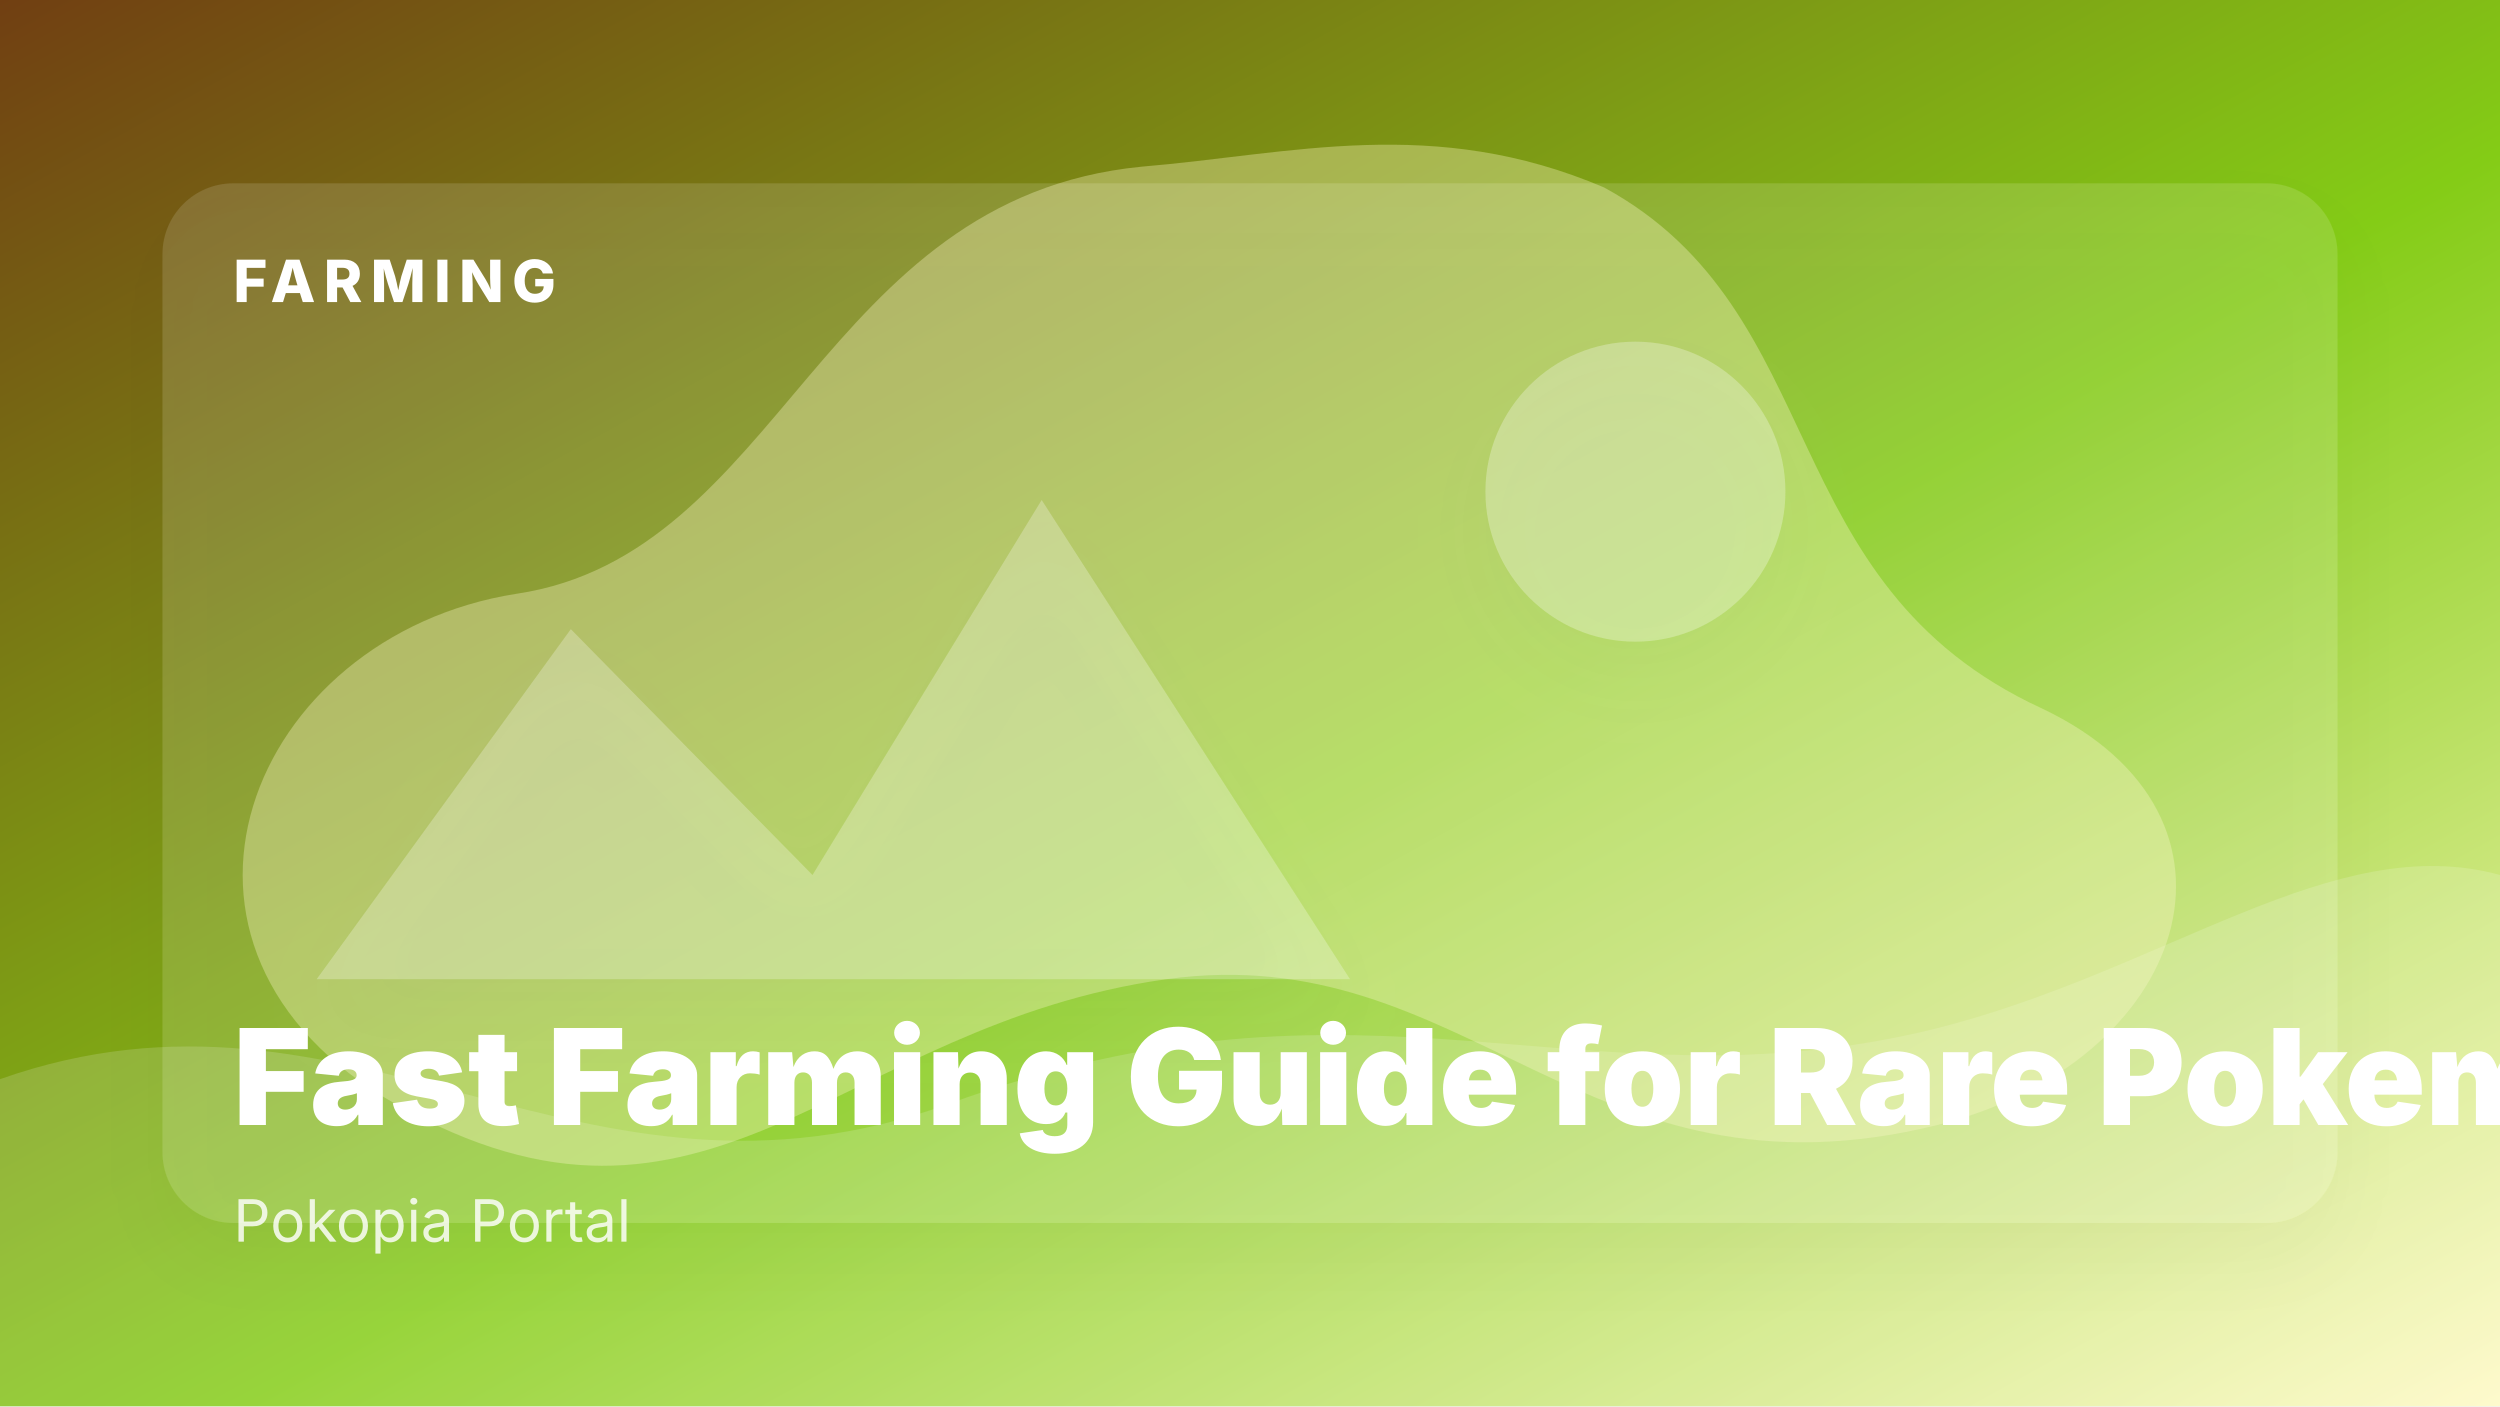
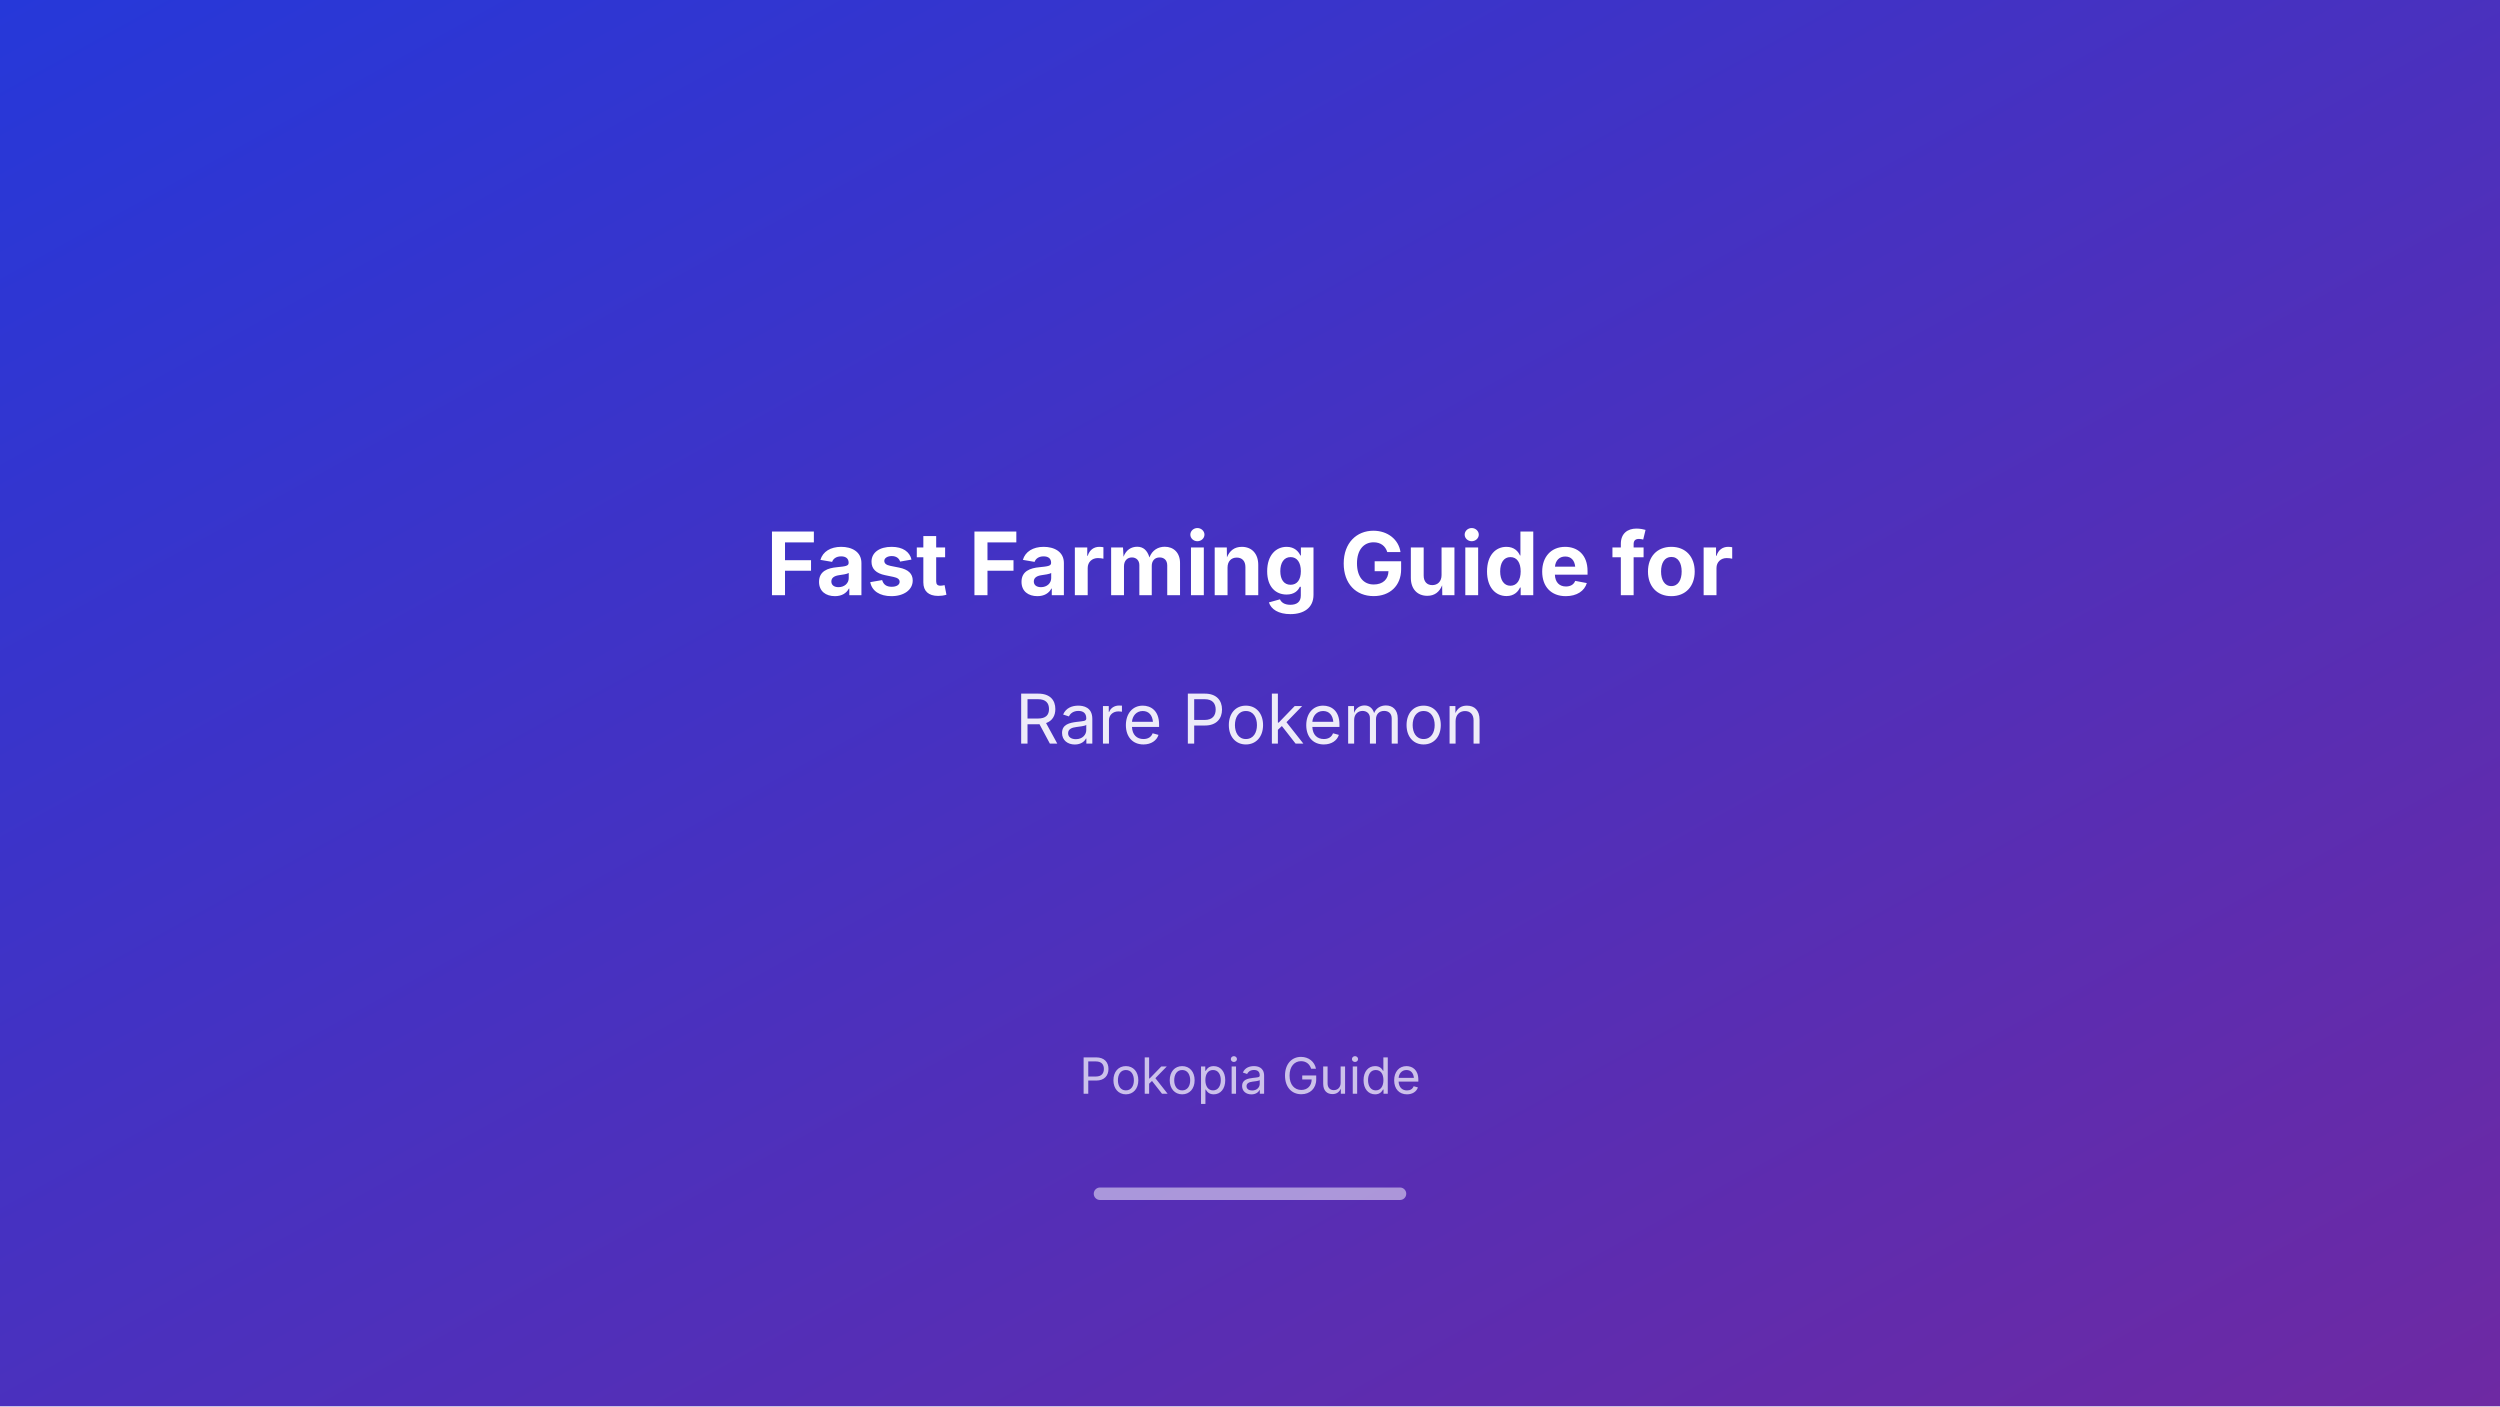
- <svg xmlns="http://www.w3.org/2000/svg" width="1200" height="675" viewBox="0 0 1200 675" role="img" aria-label="Fast Farming Guide for Rare Pokem...">
+ <svg xmlns="http://www.w3.org/2000/svg" width="800" height="450">
  <defs>
-     <linearGradient id="bg" x1="0" y1="0" x2="1" y2="1">
-       <stop offset="0" stop-color="#713f12" />
-       <stop offset=".55" stop-color="#84cc16" />
-       <stop offset="1" stop-color="#fef9c3" />
+     <linearGradient id="bg" x1="0%" y1="0%" x2="100%" y2="100%">
+       <stop offset="0%" style="stop-color:hsl(234,70%,50%);stop-opacity:1" />
+       <stop offset="100%" style="stop-color:hsl(274,60%,40%);stop-opacity:1" />
    </linearGradient>
-     <filter id="soft" x="-20%" y="-20%" width="140%" height="140%">
-       <feDropShadow dx="0" dy="18" stdDeviation="18" flood-color="#000" flood-opacity=".22" />
-     </filter>
  </defs>
-   <rect width="1200" height="675" fill="url(#bg)" />
-   <path d="M0 518 C170 458 278 594 455 530 C658 456 760 535 928 494 C1040 466 1120 398 1200 420 L1200 675 L0 675Z" fill="#ffffff" opacity=".16" />
-   <path d="M770 90 C880 150 850 280 980 340 C1090 392 1050 510 930 540 C760 582 705 450 560 470 C402 492 340 615 190 530 C58 455 120 305 248 285 C375 266 394 95 548 80 C620 74 688 55 770 90Z" fill="#fef9c3" opacity=".34" />
-   <g filter="url(#soft)">
-     <rect x="78" y="88" width="1044" height="499" rx="34" fill="#ffffff" opacity=".13" />
-     <path d="M152 470 L274 302 L390 420 L500 240 L648 470Z" fill="#ffffff" opacity=".26" />
-     <circle cx="785" cy="236" r="72" fill="#ffffff" opacity=".28" />
-   </g>
-   <text x="112" y="145" fill="#fff" font-family="Inter,Segoe UI,Arial,sans-serif" font-size="28" font-weight="800" letter-spacing="4">FARMING</text>
-   <text x="112" y="540" fill="#fff" font-family="Inter,Segoe UI,Arial,sans-serif" font-size="64" font-weight="900">Fast Farming Guide for Rare Pokem...</text>
-   <text x="112" y="596" fill="#fff" opacity=".82" font-family="Inter,Segoe UI,Arial,sans-serif" font-size="28">Pokopia Portal</text>
+   <rect width="800" height="450" fill="url(#bg)" />
+   <text x="400" y="180" font-family="system-ui, -apple-system, sans-serif" font-size="28" font-weight="bold" fill="white" text-anchor="middle" dominant-baseline="middle">
+     Fast Farming Guide for
+   </text>
+   <text x="400" y="230" font-family="system-ui, -apple-system, sans-serif" font-size="22" fill="rgba(255,255,255,0.9)" text-anchor="middle" dominant-baseline="middle">
+     Rare Pokemon
+   </text>
+   <text x="400" y="350" font-family="system-ui, -apple-system, sans-serif" font-size="16" fill="rgba(255,255,255,0.7)" text-anchor="middle">
+     Pokopia Guide
+   </text>
+   <rect x="350" y="380" width="100" height="4" rx="2" fill="rgba(255,255,255,0.5)" />
</svg>
